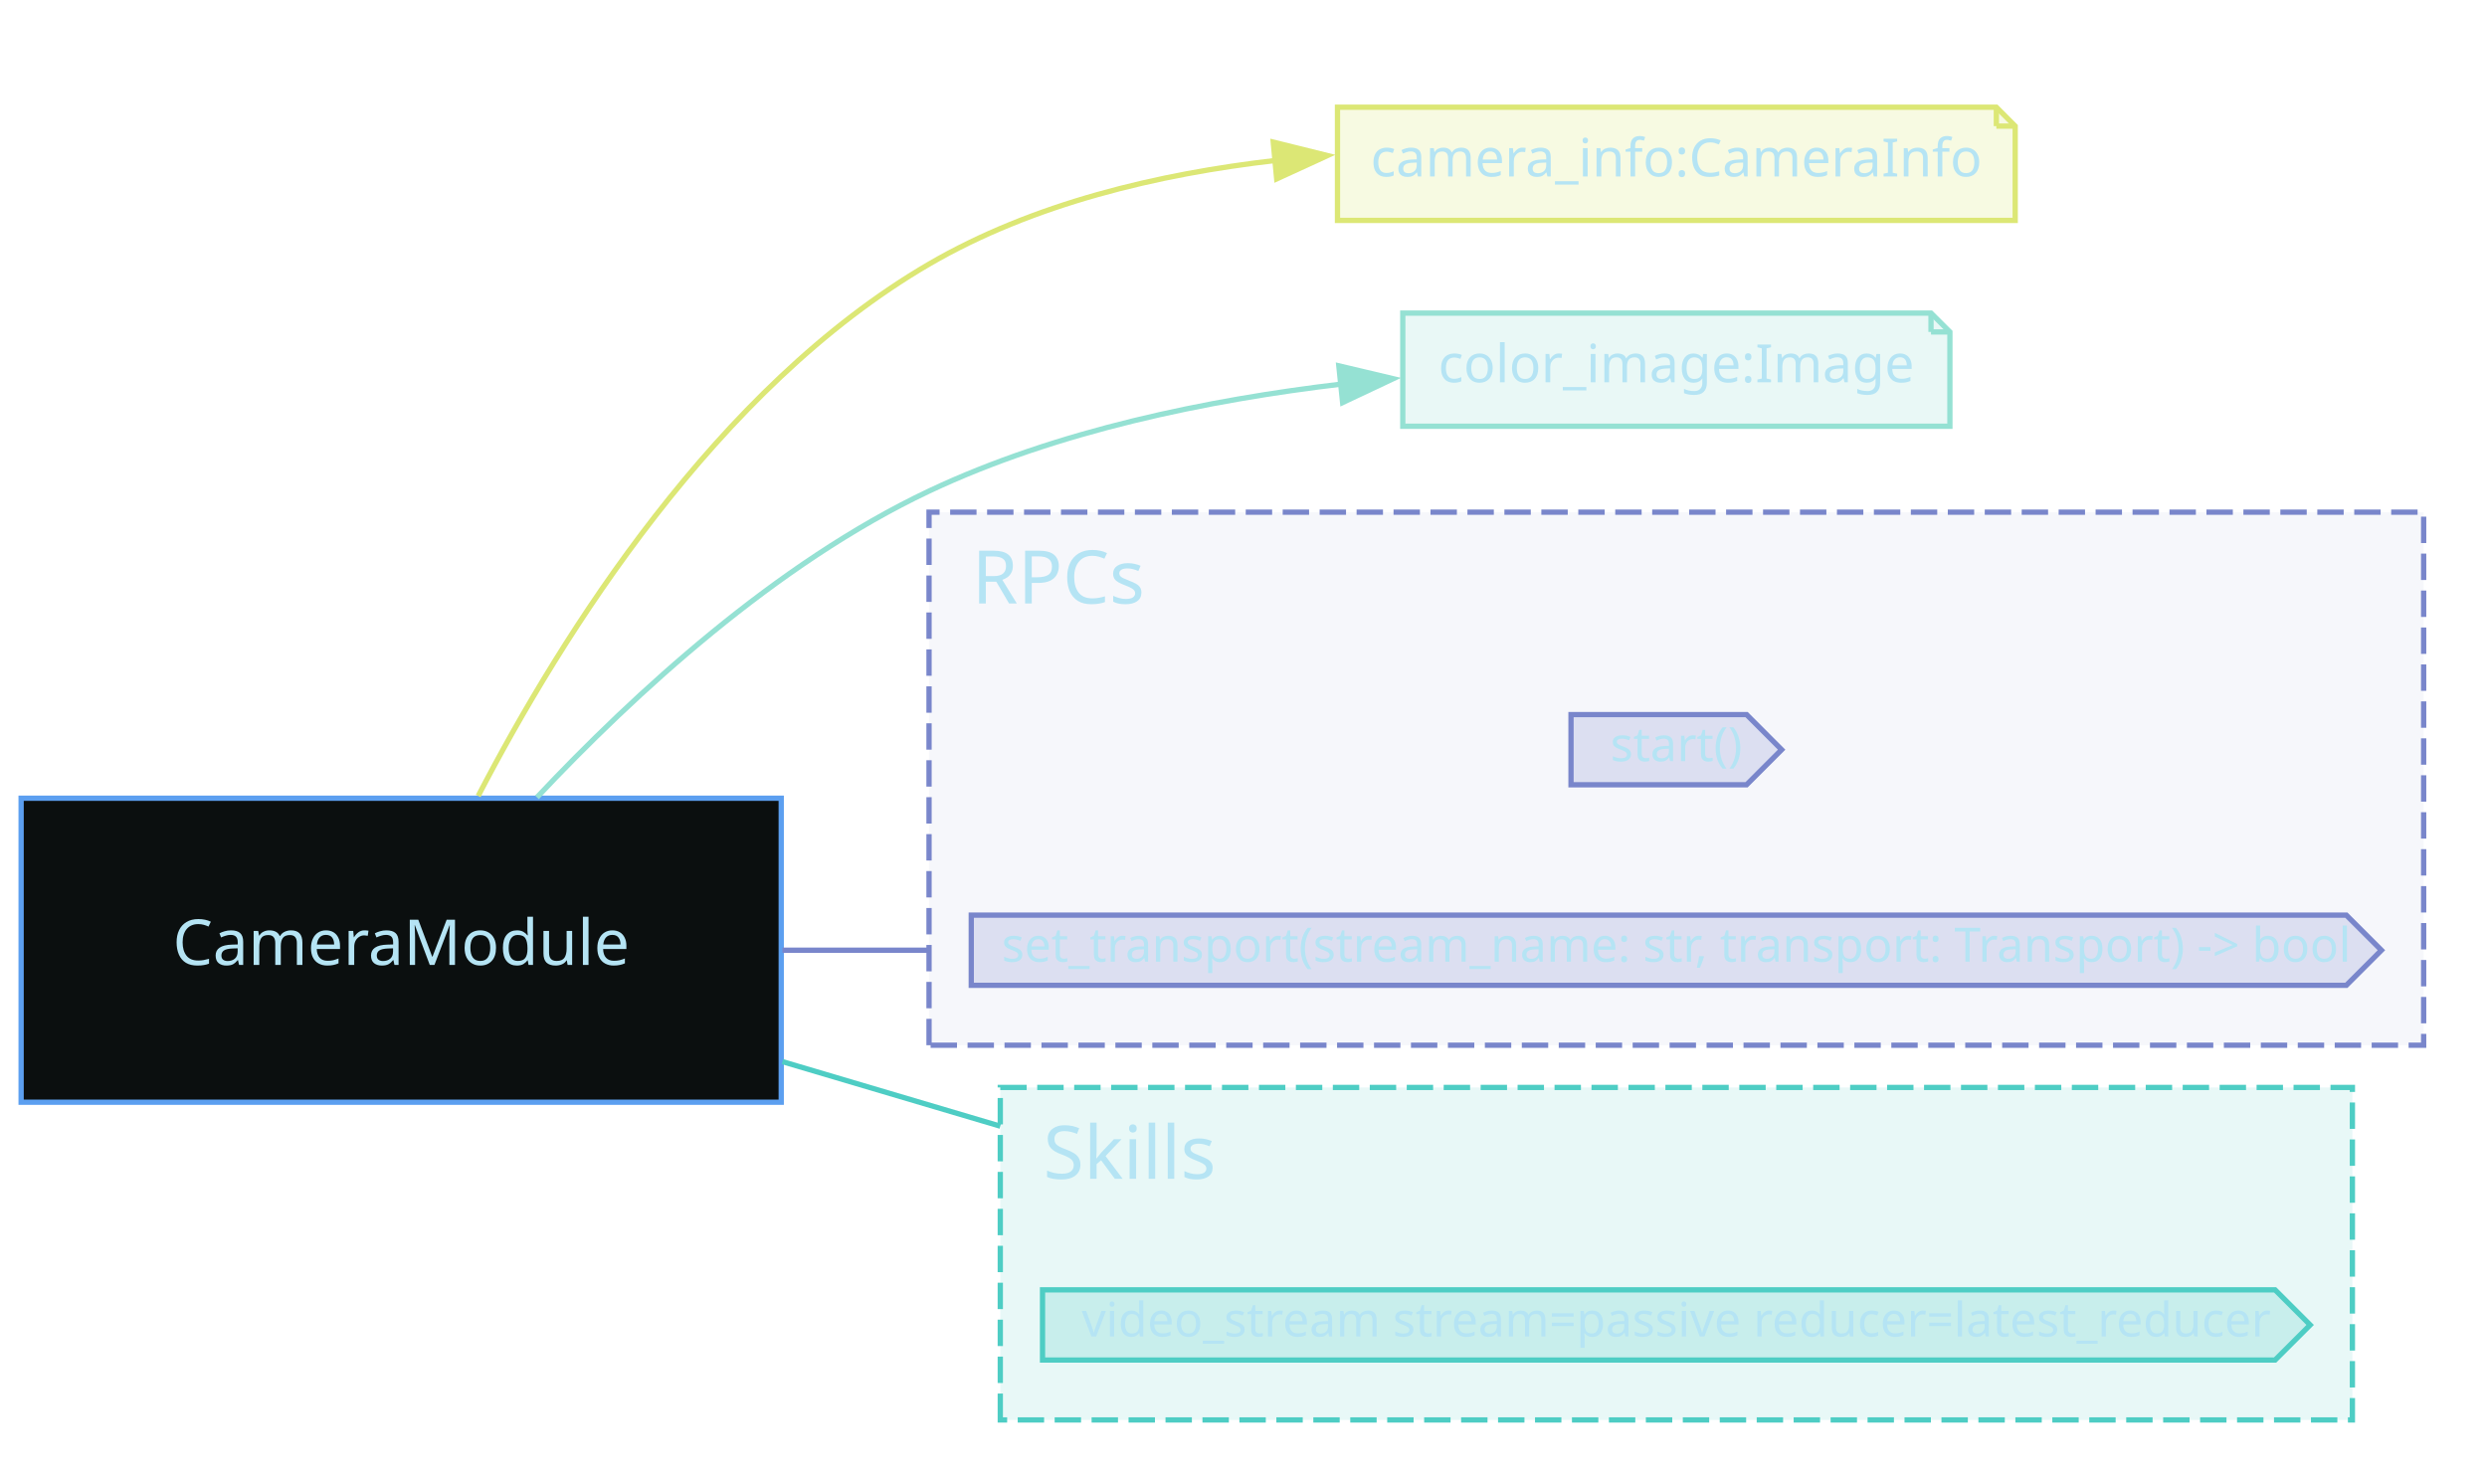
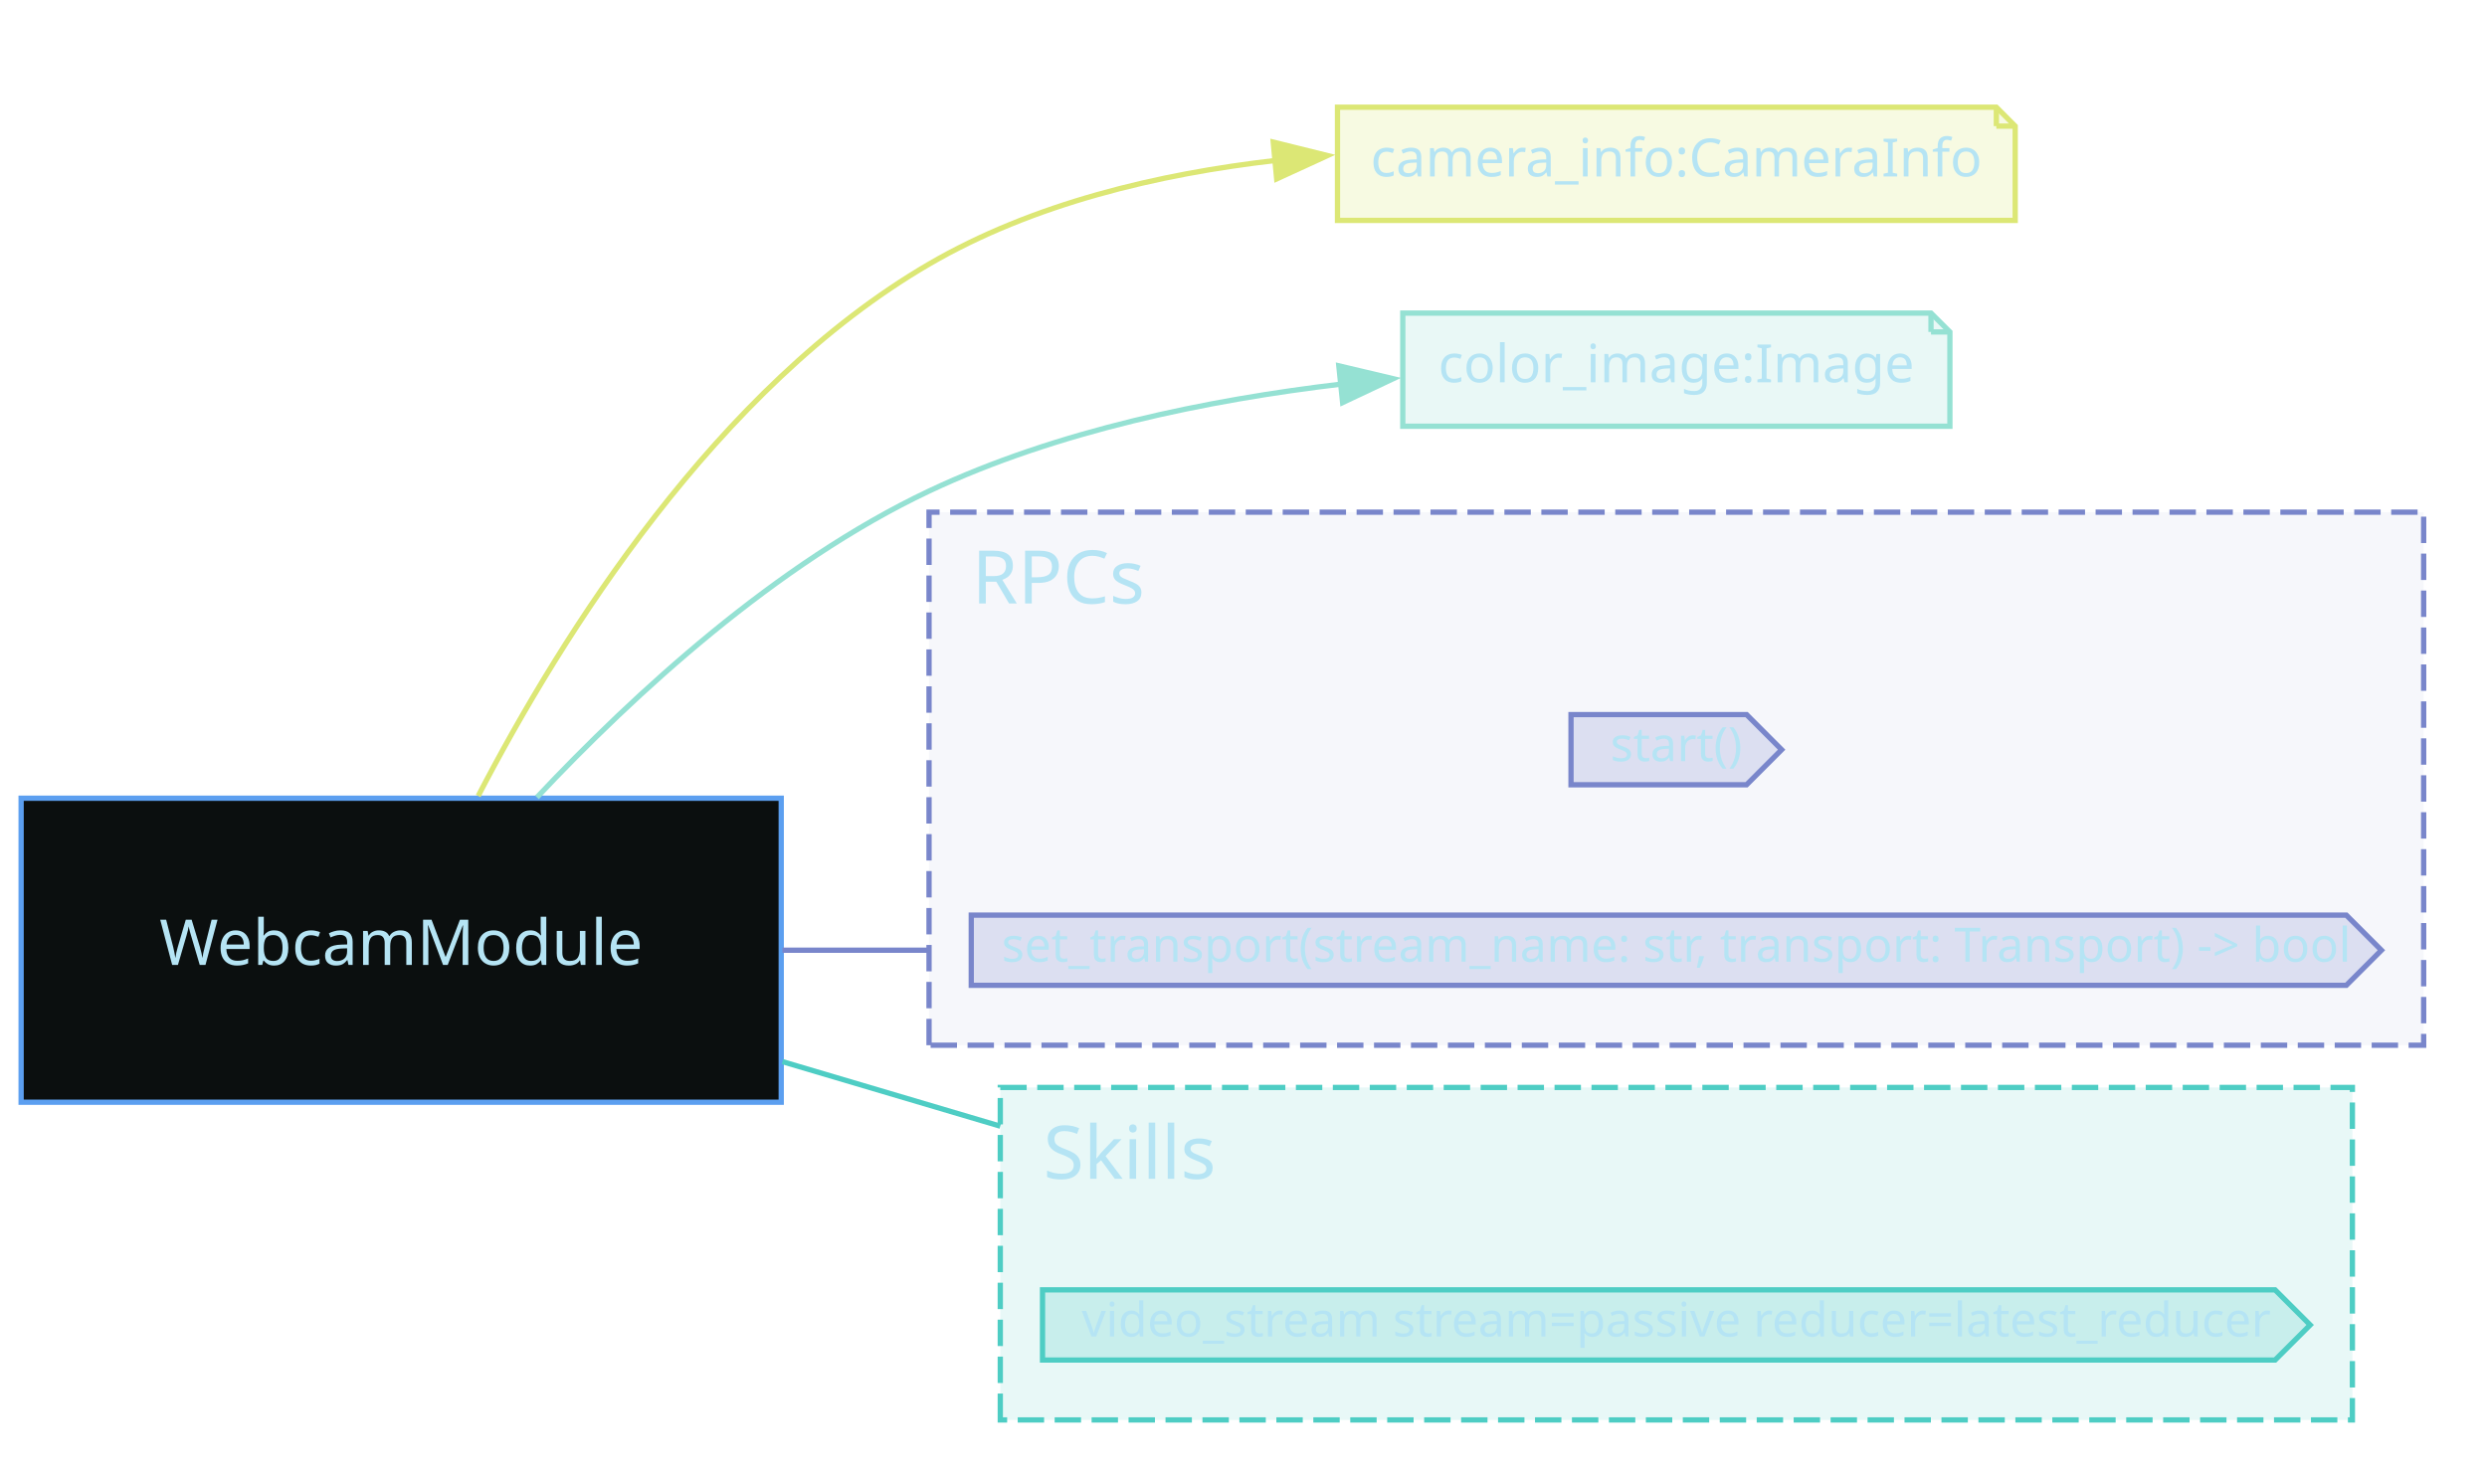
<svg xmlns="http://www.w3.org/2000/svg" width="471pt" height="281pt" viewBox="0.00 0.00 471.15 281.00">
  <g id="graph0" class="graph" transform="scale(1 1) rotate(0) translate(4 277)">
    <g id="clust1" class="cluster">
</g>
    <g id="clust2" class="cluster">
      <polygon fill="#7986cb" fill-opacity="0.063" stroke="#7986cb" stroke-dasharray="5,2" points="172,-79 172,-180 455.15,-180 455.15,-79 172,-79" />
      <text text-anchor="middle" x="196.5" y="-162.7" font-family="fixed" font-size="14.00" fill="#b5e4f4">RPCs</text>
    </g>
    <g id="clust3" class="cluster">
      <polygon fill="#4ecdc4" fill-opacity="0.125" stroke="#4ecdc4" stroke-dasharray="5,2" points="185.5,-8 185.5,-71 441.65,-71 441.65,-8 185.5,-8" />
      <text text-anchor="middle" x="210" y="-53.7" font-family="fixed" font-size="14.00" fill="#b5e4f4">Skills</text>
    </g>
    <g id="node1" class="node">
      <polygon fill="#0b0f0f" stroke="#5c9ff0" points="144,-125.8 0,-125.8 0,-68.2 144,-68.2 144,-125.8" />
-       <text text-anchor="middle" x="72" y="-94.22" font-family="fixed" font-size="12.00" fill="#b5e4f4">CameraModule</text>
+       <text text-anchor="middle" x="72" y="-94.22" font-family="fixed" font-size="12.00" fill="#b5e4f4">WebcamModule</text>
    </g>
    <g id="node2" class="node">
      <polygon fill="#95e1d3" fill-opacity="0.208" stroke="#95e1d3" points="361.82,-217.72 261.75,-217.72 261.75,-196.28 365.4,-196.28 365.4,-214.15 361.82,-217.72" />
      <polyline fill="none" stroke="#95e1d3" points="361.82,-217.72 361.82,-214.15" />
      <polyline fill="none" stroke="#95e1d3" points="365.4,-214.15 361.82,-214.15" />
      <text text-anchor="middle" x="313.57" y="-204.62" font-family="fixed" font-size="10.00" fill="#b5e4f4">color_image:Image</text>
    </g>
    <g id="edge1" class="edge">
      <path fill="none" stroke="#95e1d3" d="M97.72,-125.97C116.15,-145.57 143.04,-170.31 172,-184 196.14,-195.41 224.92,-201.29 250.13,-204.27" />
      <polygon fill="#95e1d3" stroke="#95e1d3" points="249.63,-207.73 259.93,-205.29 250.35,-200.77 249.63,-207.73" />
    </g>
    <g id="node3" class="node">
      <polygon fill="#dce775" fill-opacity="0.208" stroke="#dce775" points="374.2,-256.73 249.38,-256.73 249.38,-235.28 377.77,-235.28 377.77,-253.15 374.2,-256.73" />
      <polyline fill="none" stroke="#dce775" points="374.2,-256.73 374.2,-253.15" />
      <polyline fill="none" stroke="#dce775" points="377.77,-253.15 374.2,-253.15" />
      <text text-anchor="middle" x="313.57" y="-243.62" font-family="fixed" font-size="10.00" fill="#b5e4f4">camera_info:CameraInfo</text>
    </g>
    <g id="edge2" class="edge">
      <path fill="none" stroke="#dce775" d="M86.59,-126.23C102.47,-156.83 131.79,-203.59 172,-227 191.66,-238.45 215.44,-244.11 237.81,-246.66" />
      <polygon fill="#dce775" stroke="#dce775" points="237.21,-250.12 247.49,-247.57 237.86,-243.15 237.21,-250.12" />
    </g>
    <g id="node4" class="node">
      <polygon fill="#7986cb" fill-opacity="0.208" stroke="#7986cb" points="440.5,-103.65 180,-103.65 180,-90.35 440.5,-90.35 447.15,-97 440.5,-103.65" />
      <text text-anchor="middle" x="313.57" y="-94.83" font-family="fixed" font-size="9.00" fill="#b5e4f4">set_transport(stream_name: str, transport: Transport) -&gt; bool</text>
    </g>
    <g id="edge3" class="edge">
      <path fill="none" stroke="#7986cb" d="M144.23,-97C153.14,-97 162.48,-97 172,-97" />
    </g>
    <g id="node6" class="node">
      <polygon fill="#4ecdc4" fill-opacity="0.208" stroke="#4ecdc4" points="427,-32.65 193.5,-32.65 193.5,-19.35 427,-19.35 433.65,-26 427,-32.65" />
      <text text-anchor="middle" x="313.57" y="-23.82" font-family="fixed" font-size="9.00" fill="#b5e4f4">video_stream stream=passive reducer=latest_reducer</text>
    </g>
    <g id="edge4" class="edge">
      <path fill="none" stroke="#4ecdc4" d="M144.23,-75.89C157.32,-72.01 171.35,-67.85 185.5,-63.66" />
    </g>
    <g id="node5" class="node">
      <polygon fill="#7986cb" fill-opacity="0.208" stroke="#7986cb" points="326.88,-141.65 293.62,-141.65 293.62,-128.35 326.88,-128.35 333.52,-135 326.88,-141.65" />
      <text text-anchor="middle" x="313.57" y="-132.82" font-family="fixed" font-size="9.00" fill="#b5e4f4">start()</text>
    </g>
  </g>
</svg>
